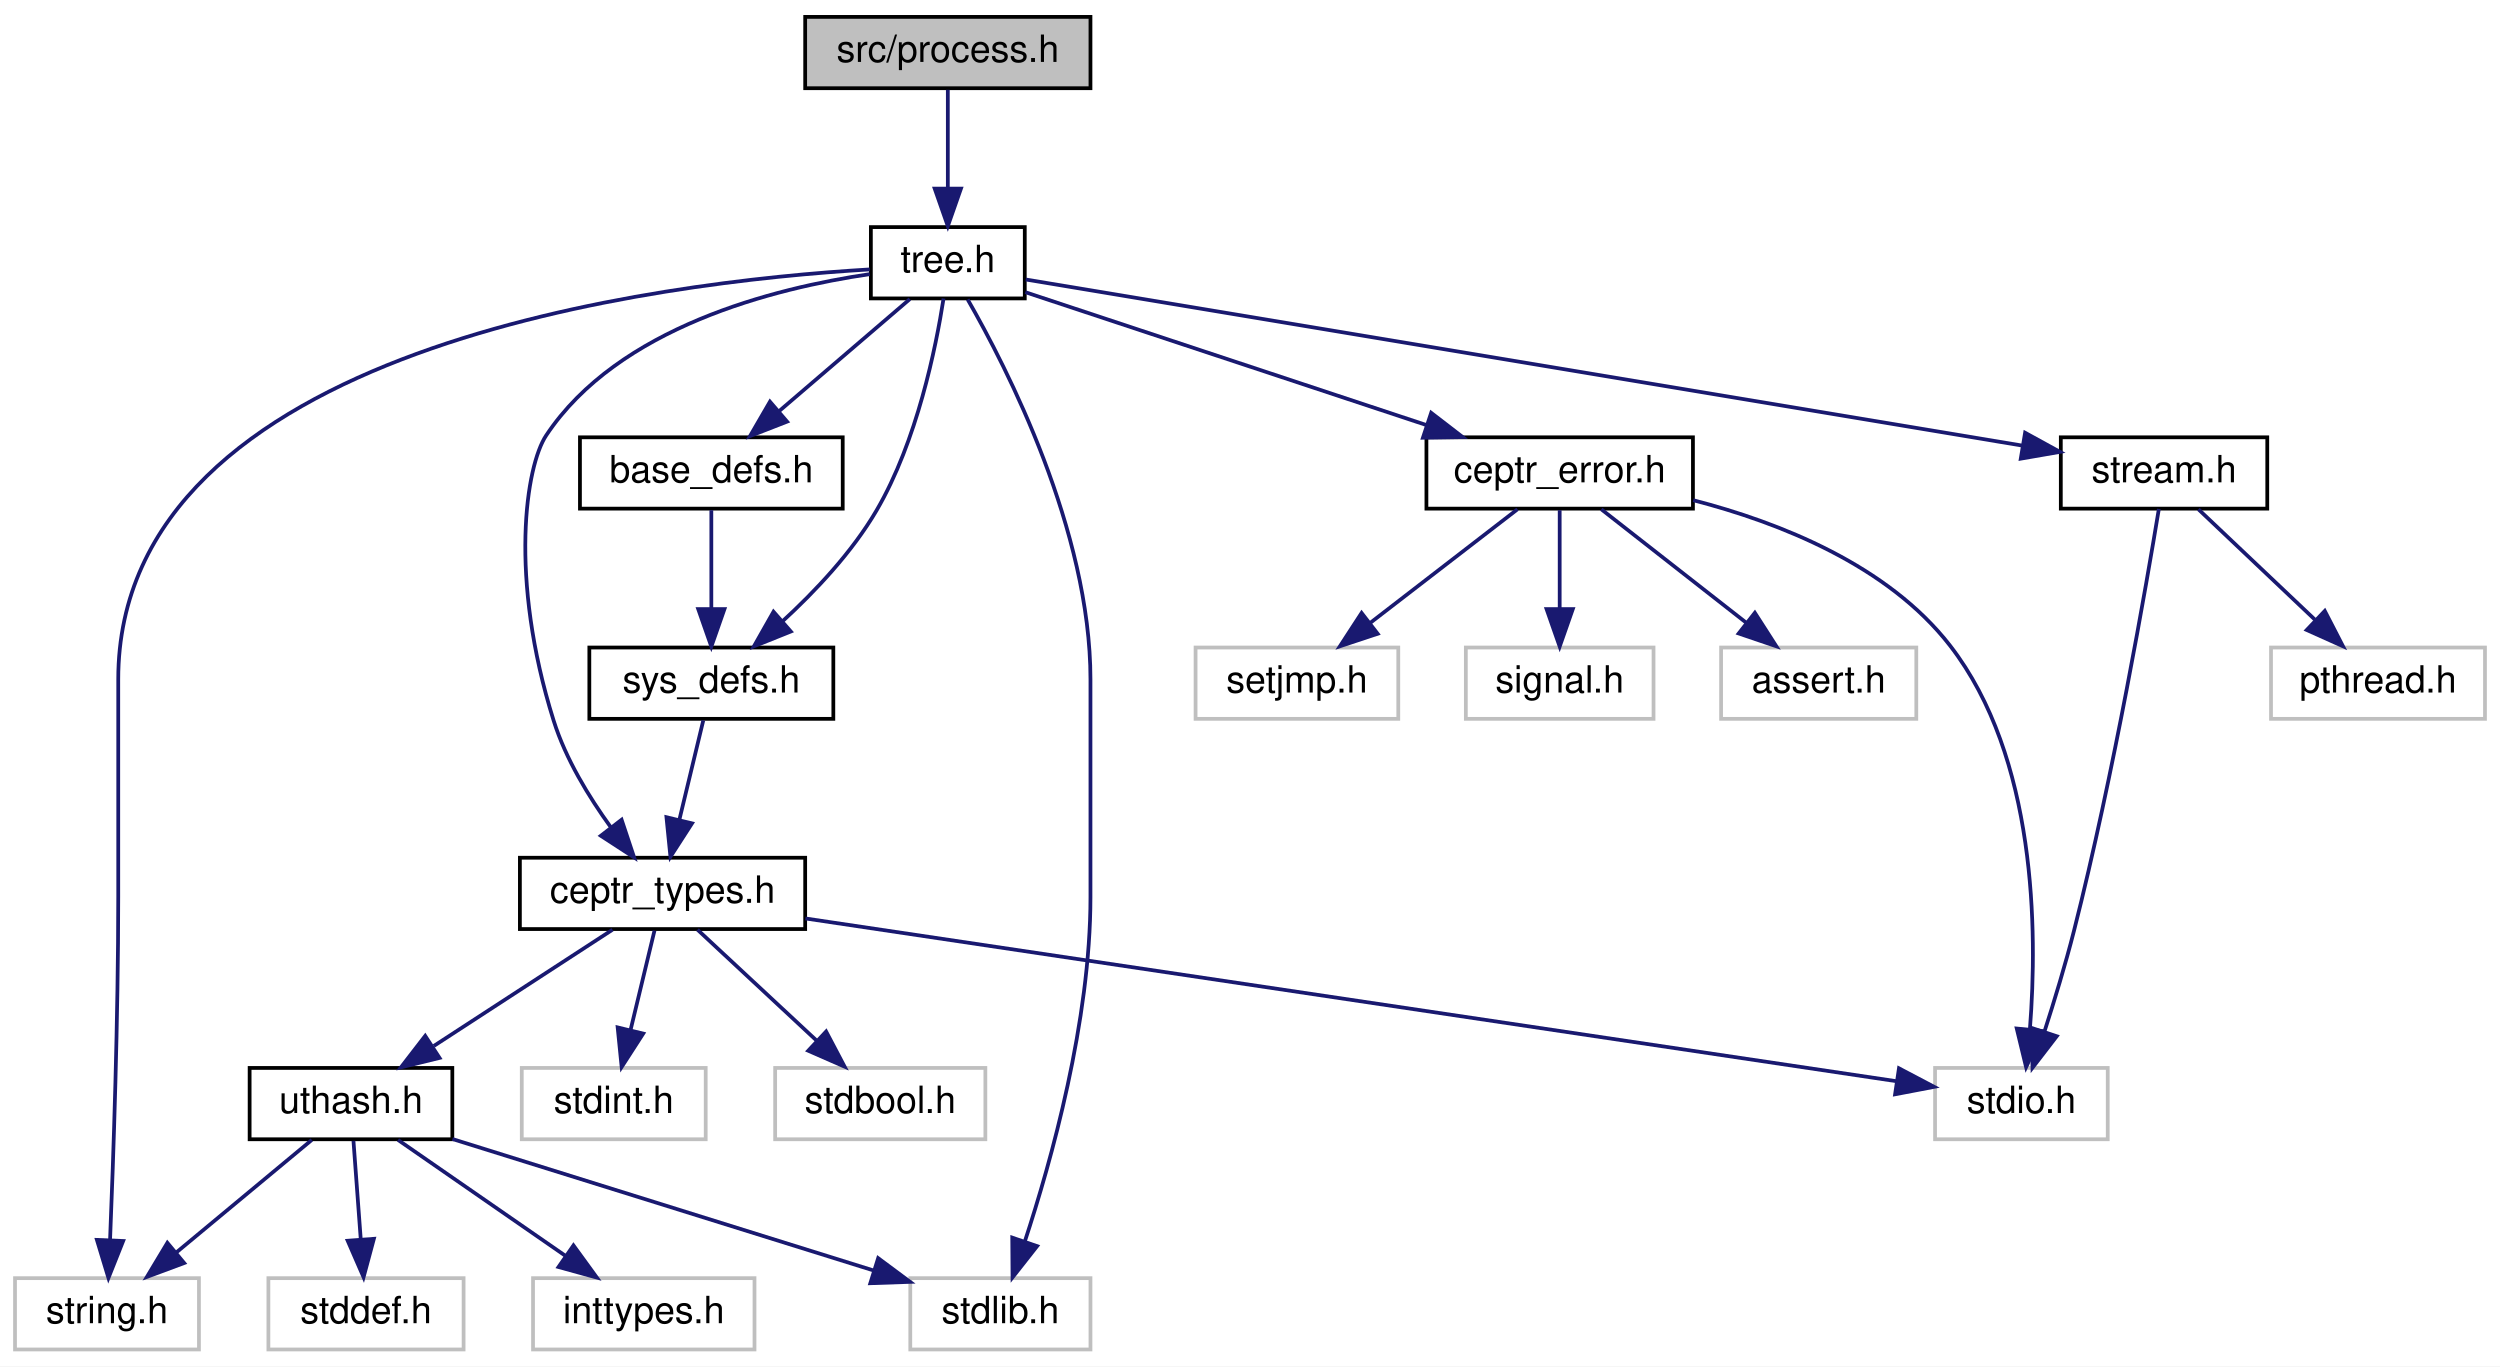
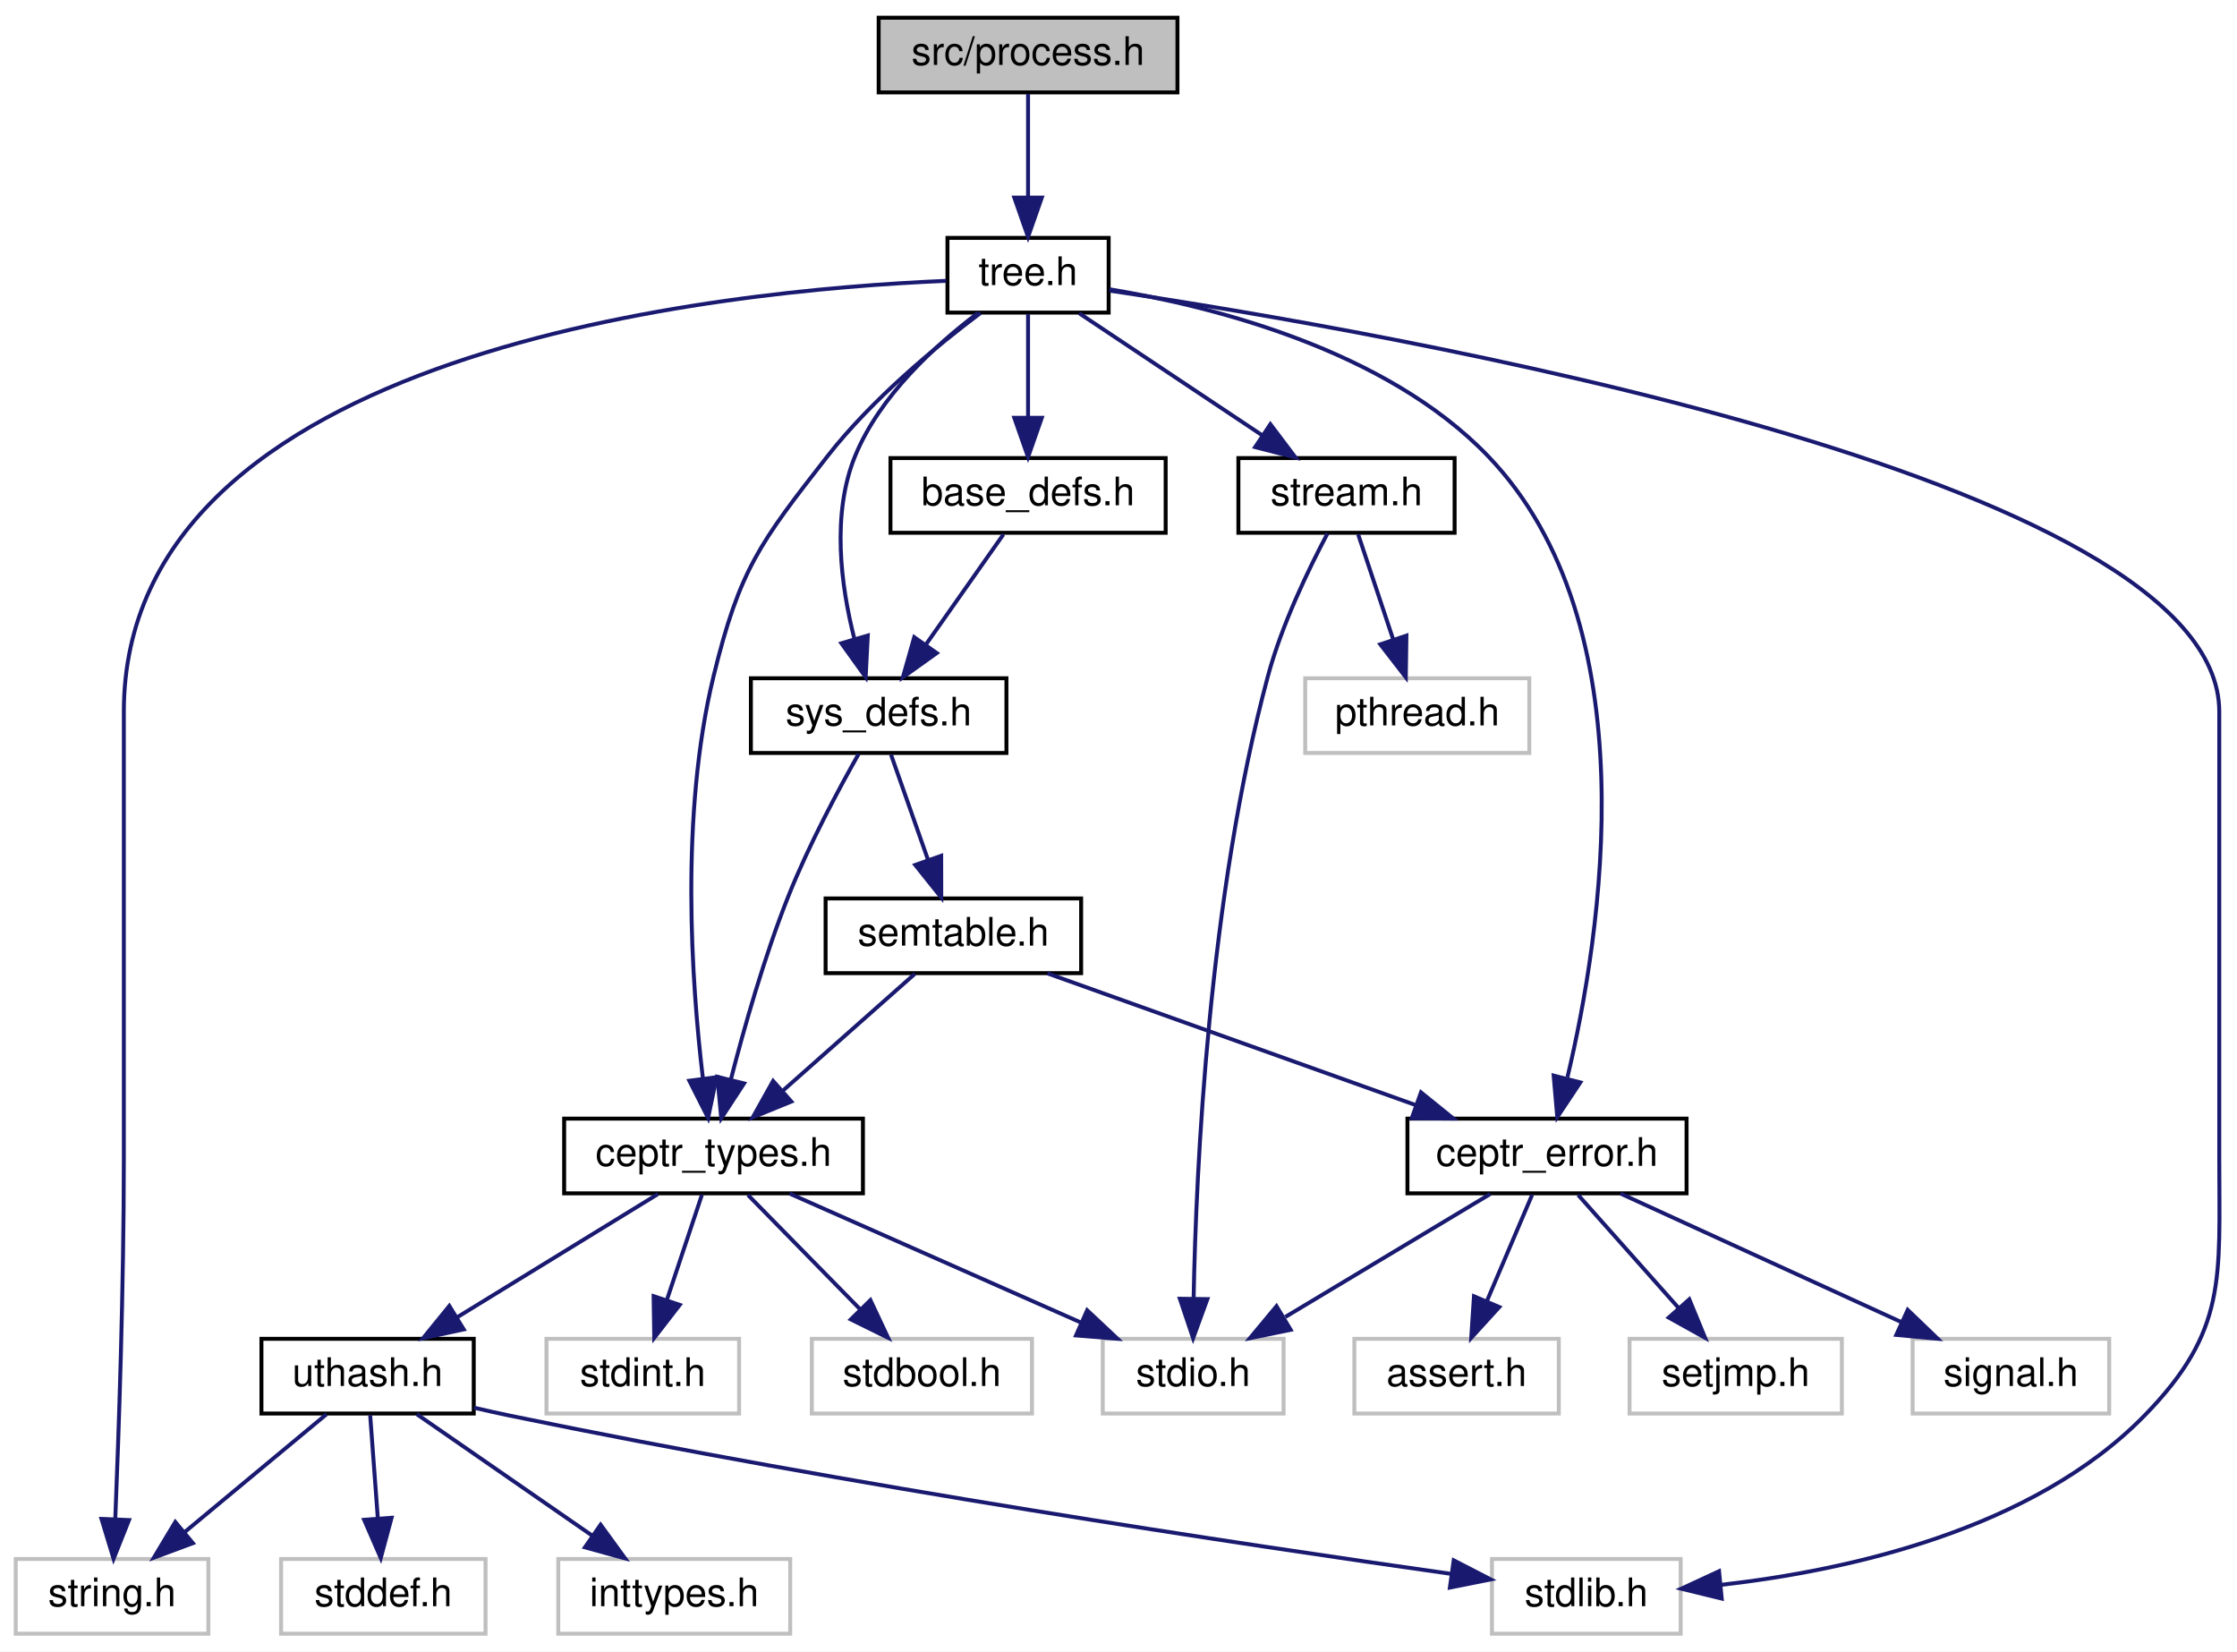
- <svg xmlns="http://www.w3.org/2000/svg" xmlns:xlink="http://www.w3.org/1999/xlink" width="666pt" height="364pt" viewBox="0.00 0.00 666.00 364.00">
-   <g id="graph0" class="graph" transform="scale(1 1) rotate(0) translate(4 360)">
-     <polygon fill="white" stroke="none" points="-4,4 -4,-360 662,-360 662,4 -4,4" />
+ <svg xmlns="http://www.w3.org/2000/svg" xmlns:xlink="http://www.w3.org/1999/xlink" width="569pt" height="420pt" viewBox="0.00 0.00 569.01 420.00">
+   <g id="graph0" class="graph" transform="scale(1 1) rotate(0) translate(4 416)">
+     <polygon fill="white" stroke="none" points="-4,4 -4,-416 565.01,-416 565.01,4 -4,4" />
    <g id="node1" class="node">
-       <polygon fill="#bfbfbf" stroke="black" points="210.5,-336.5 210.5,-355.5 286.5,-355.5 286.5,-336.5 210.5,-336.5" />
-       <text text-anchor="middle" x="248.5" y="-343.5" font-family="Helvetica,sans-Serif" font-size="10.00">src/process.h</text>
+       <polygon fill="#bfbfbf" stroke="black" points="219.5,-392.5 219.5,-411.5 295.5,-411.5 295.5,-392.5 219.5,-392.5" />
+       <text text-anchor="middle" x="257.5" y="-399.5" font-family="Helvetica,sans-Serif" font-size="10.00">src/process.h</text>
    </g>
    <g id="node2" class="node">
      <g id="a_node2">
        <a xlink:href="tree_8h.html" target="_top" xlink:title="semantic trees header file ">
-           <polygon fill="white" stroke="black" points="228,-280.5 228,-299.5 269,-299.5 269,-280.5 228,-280.5" />
-           <text text-anchor="middle" x="248.5" y="-287.5" font-family="Helvetica,sans-Serif" font-size="10.00">tree.h</text>
+           <polygon fill="white" stroke="black" points="237,-336.5 237,-355.5 278,-355.5 278,-336.5 237,-336.5" />
+           <text text-anchor="middle" x="257.5" y="-343.5" font-family="Helvetica,sans-Serif" font-size="10.00">tree.h</text>
        </a>
      </g>
    </g>
    <g id="edge1" class="edge">
-       <path fill="none" stroke="midnightblue" d="M248.5,-336.083C248.5,-329.006 248.5,-318.861 248.5,-309.986" />
-       <polygon fill="midnightblue" stroke="midnightblue" points="252,-309.751 248.5,-299.751 245,-309.751 252,-309.751" />
+       <path fill="none" stroke="midnightblue" d="M257.5,-392.083C257.5,-385.006 257.5,-374.861 257.5,-365.986" />
+       <polygon fill="midnightblue" stroke="midnightblue" points="261,-365.751 257.5,-355.751 254,-365.751 261,-365.751" />
    </g>
    <g id="node3" class="node">
      <polygon fill="white" stroke="#bfbfbf" points="0,-0.5 0,-19.5 49,-19.5 49,-0.5 0,-0.5" />
      <text text-anchor="middle" x="24.5" y="-7.5" font-family="Helvetica,sans-Serif" font-size="10.00">string.h</text>
    </g>
    <g id="edge2" class="edge">
-       <path fill="none" stroke="midnightblue" d="M227.709,-288.227C172.694,-284.965 27.5,-267.93 27.5,-179 27.5,-179 27.5,-179 27.5,-121 27.5,-88.936 26.21,-51.634 25.322,-29.745" />
+       <path fill="none" stroke="midnightblue" d="M236.683,-344.576C180.067,-342.214 27.5,-327.287 27.5,-235 27.5,-235 27.5,-235 27.5,-121 27.5,-88.936 26.21,-51.634 25.322,-29.745" />
      <polygon fill="midnightblue" stroke="midnightblue" points="28.811,-29.399 24.892,-19.556 21.817,-29.694 28.811,-29.399" />
    </g>
    <g id="node4" class="node">
-       <polygon fill="white" stroke="#bfbfbf" points="238.5,-0.5 238.5,-19.5 286.5,-19.5 286.5,-0.5 238.5,-0.5" />
-       <text text-anchor="middle" x="262.5" y="-7.5" font-family="Helvetica,sans-Serif" font-size="10.00">stdlib.h</text>
+       <polygon fill="white" stroke="#bfbfbf" points="375.5,-0.5 375.5,-19.5 423.5,-19.5 423.5,-0.5 375.5,-0.5" />
+       <text text-anchor="middle" x="399.5" y="-7.5" font-family="Helvetica,sans-Serif" font-size="10.00">stdlib.h</text>
    </g>
    <g id="edge3" class="edge">
-       <path fill="none" stroke="midnightblue" d="M253.784,-280.231C264.225,-262.043 286.5,-218.601 286.5,-179 286.5,-179 286.5,-179 286.5,-121 286.5,-88.059 276.099,-50.818 268.991,-29.214" />
-       <polygon fill="midnightblue" stroke="midnightblue" points="272.285,-28.028 265.737,-19.699 265.662,-30.294 272.285,-28.028" />
+       <path fill="none" stroke="midnightblue" d="M278.326,-342.069C346.783,-331.857 560.5,-295.161 560.5,-235 560.5,-235 560.5,-235 560.5,-121 560.5,-90.902 562.542,-77.52 541.5,-56 513.074,-26.927 466.002,-16.591 433.91,-12.944" />
+       <polygon fill="midnightblue" stroke="midnightblue" points="433.941,-9.43 423.65,-11.946 433.264,-16.397 433.941,-9.43" />
    </g>
    <g id="node5" class="node">
      <g id="a_node5">
        <a xlink:href="ceptr__error_8h_source.html" target="_top" xlink:title="ceptr_error.h">
-           <polygon fill="white" stroke="black" points="376,-224.5 376,-243.5 447,-243.5 447,-224.5 376,-224.5" />
-           <text text-anchor="middle" x="411.5" y="-231.5" font-family="Helvetica,sans-Serif" font-size="10.00">ceptr_error.h</text>
+           <polygon fill="white" stroke="black" points="354,-112.5 354,-131.5 425,-131.5 425,-112.5 354,-112.5" />
+           <text text-anchor="middle" x="389.5" y="-119.5" font-family="Helvetica,sans-Serif" font-size="10.00">ceptr_error.h</text>
        </a>
      </g>
    </g>
    <g id="edge4" class="edge">
-       <path fill="none" stroke="midnightblue" d="M269.144,-282.161C296.006,-273.262 343.359,-257.574 376.029,-246.751" />
-       <polygon fill="midnightblue" stroke="midnightblue" points="377.266,-250.028 385.658,-243.561 375.065,-243.384 377.266,-250.028" />
+       <path fill="none" stroke="midnightblue" d="M278.196,-342.438C304.155,-338.156 348.416,-327.151 374.5,-300 415.757,-257.056 403.308,-178.189 394.7,-142.027" />
+       <polygon fill="midnightblue" stroke="midnightblue" points="397.977,-140.711 392.113,-131.886 391.194,-142.441 397.977,-140.711" />
    </g>
    <g id="node10" class="node">
      <g id="a_node10">
        <a xlink:href="sys__defs_8h.html" target="_top" xlink:title="Defines types and vars for system defined semantics. ">
-           <polygon fill="white" stroke="black" points="153,-168.5 153,-187.5 218,-187.5 218,-168.5 153,-168.5" />
-           <text text-anchor="middle" x="185.5" y="-175.5" font-family="Helvetica,sans-Serif" font-size="10.00">sys_defs.h</text>
+           <polygon fill="white" stroke="black" points="187,-224.5 187,-243.5 252,-243.5 252,-224.5 187,-224.5" />
+           <text text-anchor="middle" x="219.5" y="-231.5" font-family="Helvetica,sans-Serif" font-size="10.00">sys_defs.h</text>
        </a>
      </g>
    </g>
    <g id="edge9" class="edge">
-       <path fill="none" stroke="midnightblue" d="M247.363,-280.476C245.349,-267.531 240.304,-242.47 229.5,-224 222.995,-212.88 213.149,-202.457 204.419,-194.448" />
-       <polygon fill="midnightblue" stroke="midnightblue" points="206.674,-191.771 196.843,-187.821 202.065,-197.04 206.674,-191.771" />
+       <path fill="none" stroke="midnightblue" d="M244.719,-336.369C234.106,-328.36 219.769,-315.379 213.5,-300 207.484,-285.242 209.888,-267.084 213.277,-253.715" />
+       <polygon fill="midnightblue" stroke="midnightblue" points="216.732,-254.371 216.192,-243.79 210.015,-252.399 216.732,-254.371" />
    </g>
    <g id="node11" class="node">
      <g id="a_node11">
        <a xlink:href="ceptr__types_8h_source.html" target="_top" xlink:title="ceptr_types.h">
-           <polygon fill="white" stroke="black" points="134.5,-112.5 134.5,-131.5 210.5,-131.5 210.5,-112.5 134.5,-112.5" />
-           <text text-anchor="middle" x="172.5" y="-119.5" font-family="Helvetica,sans-Serif" font-size="10.00">ceptr_types.h</text>
-         </a>
-       </g>
-     </g>
-     <g id="edge21" class="edge">
-       <path fill="none" stroke="midnightblue" d="M227.694,-286.97C202.388,-283.261 160.679,-272.872 141.5,-244 136.141,-235.932 131.469,-206.339 143.5,-168 146.695,-157.82 152.856,-147.721 158.68,-139.678" />
-       <polygon fill="midnightblue" stroke="midnightblue" points="161.595,-141.629 164.937,-131.575 156.055,-137.35 161.595,-141.629" />
+           <polygon fill="white" stroke="black" points="139.5,-112.5 139.5,-131.5 215.5,-131.5 215.5,-112.5 139.5,-112.5" />
+           <text text-anchor="middle" x="177.5" y="-119.5" font-family="Helvetica,sans-Serif" font-size="10.00">ceptr_types.h</text>
+         </a>
+       </g>
+     </g>
+     <g id="edge24" class="edge">
+       <path fill="none" stroke="midnightblue" d="M245.423,-336.412C234.294,-328.054 217.835,-314.52 206.5,-300 189.253,-277.907 184.133,-271.232 177.5,-244 168.913,-208.744 171.914,-165.977 174.775,-141.886" />
+       <polygon fill="midnightblue" stroke="midnightblue" points="178.284,-142.045 176.116,-131.675 171.343,-141.133 178.284,-142.045" />
+     </g>
+     <g id="node18" class="node">
+       <g id="a_node18">
+         <a xlink:href="base__defs_8h.html" target="_top" xlink:title="auto-generated system definitions ">
+           <polygon fill="white" stroke="black" points="222.5,-280.5 222.5,-299.5 292.5,-299.5 292.5,-280.5 222.5,-280.5" />
+           <text text-anchor="middle" x="257.5" y="-287.5" font-family="Helvetica,sans-Serif" font-size="10.00">base_defs.h</text>
+         </a>
+       </g>
+     </g>
+     <g id="edge22" class="edge">
+       <path fill="none" stroke="midnightblue" d="M257.5,-336.083C257.5,-329.006 257.5,-318.861 257.5,-309.986" />
+       <polygon fill="midnightblue" stroke="midnightblue" points="261,-309.751 257.5,-299.751 254,-309.751 261,-309.751" />
+     </g>
+     <g id="node19" class="node">
+       <g id="a_node19">
+         <a xlink:href="stream_8h.html" target="_top" xlink:title="streams abstraction header file ">
+           <polygon fill="white" stroke="black" points="311,-280.5 311,-299.5 366,-299.5 366,-280.5 311,-280.5" />
+           <text text-anchor="middle" x="338.5" y="-287.5" font-family="Helvetica,sans-Serif" font-size="10.00">stream.h</text>
+         </a>
+       </g>
+     </g>
+     <g id="edge25" class="edge">
+       <path fill="none" stroke="midnightblue" d="M270.514,-336.324C283.032,-327.979 302.182,-315.212 316.971,-305.352" />
+       <polygon fill="midnightblue" stroke="midnightblue" points="319.139,-308.114 325.518,-299.655 315.256,-302.289 319.139,-308.114" />
+     </g>
+     <g id="node6" class="node">
+       <polygon fill="white" stroke="#bfbfbf" points="276.5,-56.5 276.5,-75.5 322.5,-75.5 322.5,-56.5 276.5,-56.5" />
+       <text text-anchor="middle" x="299.5" y="-63.5" font-family="Helvetica,sans-Serif" font-size="10.00">stdio.h</text>
+     </g>
+     <g id="edge5" class="edge">
+       <path fill="none" stroke="midnightblue" d="M375.04,-112.324C361,-103.9 339.452,-90.971 322.957,-81.074" />
+       <polygon fill="midnightblue" stroke="midnightblue" points="324.3,-77.798 313.924,-75.654 320.698,-83.801 324.3,-77.798" />
+     </g>
+     <g id="node7" class="node">
+       <polygon fill="white" stroke="#bfbfbf" points="482.5,-56.5 482.5,-75.5 532.5,-75.5 532.5,-56.5 482.5,-56.5" />
+       <text text-anchor="middle" x="507.5" y="-63.5" font-family="Helvetica,sans-Serif" font-size="10.00">signal.h</text>
+     </g>
+     <g id="edge6" class="edge">
+       <path fill="none" stroke="midnightblue" d="M408.197,-112.444C427.444,-103.636 457.652,-89.812 479.7,-79.722" />
+       <polygon fill="midnightblue" stroke="midnightblue" points="481.253,-82.86 488.89,-75.516 478.34,-76.495 481.253,-82.86" />
+     </g>
+     <g id="node8" class="node">
+       <polygon fill="white" stroke="#bfbfbf" points="340.5,-56.5 340.5,-75.5 392.5,-75.5 392.5,-56.5 340.5,-56.5" />
+       <text text-anchor="middle" x="366.5" y="-63.5" font-family="Helvetica,sans-Serif" font-size="10.00">assert.h</text>
+     </g>
+     <g id="edge7" class="edge">
+       <path fill="none" stroke="midnightblue" d="M385.702,-112.083C382.587,-104.77 378.077,-94.181 374.211,-85.103" />
+       <polygon fill="midnightblue" stroke="midnightblue" points="377.366,-83.58 370.227,-75.751 370.926,-86.323 377.366,-83.58" />
+     </g>
+     <g id="node9" class="node">
+       <polygon fill="white" stroke="#bfbfbf" points="410.5,-56.5 410.5,-75.5 464.5,-75.5 464.5,-56.5 410.5,-56.5" />
+       <text text-anchor="middle" x="437.5" y="-63.5" font-family="Helvetica,sans-Serif" font-size="10.00">setjmp.h</text>
+     </g>
+     <g id="edge8" class="edge">
+       <path fill="none" stroke="midnightblue" d="M397.426,-112.083C404.346,-104.298 414.565,-92.802 422.952,-83.367" />
+       <polygon fill="midnightblue" stroke="midnightblue" points="425.694,-85.55 429.721,-75.751 420.462,-80.9 425.694,-85.55" />
+     </g>
+     <g id="edge10" class="edge">
+       <path fill="none" stroke="midnightblue" d="M214.411,-224.265C209.374,-215.362 201.687,-201.045 196.5,-188 190.391,-172.637 185.261,-154.538 181.877,-141.346" />
+       <polygon fill="midnightblue" stroke="midnightblue" points="185.261,-140.452 179.462,-131.585 178.466,-142.133 185.261,-140.452" />
    </g>
    <g id="node17" class="node">
      <g id="a_node17">
-         <a xlink:href="base__defs_8h.html" target="_top" xlink:title="auto-generated system definitions ">
-           <polygon fill="white" stroke="black" points="150.5,-224.5 150.5,-243.5 220.5,-243.5 220.5,-224.5 150.5,-224.5" />
-           <text text-anchor="middle" x="185.5" y="-231.5" font-family="Helvetica,sans-Serif" font-size="10.00">base_defs.h</text>
+         <a xlink:href="semtable_8h.html" target="_top" xlink:title="header file for table for coordinating meaning across a vmhost ">
+           <polygon fill="white" stroke="black" points="206,-168.5 206,-187.5 271,-187.5 271,-168.5 206,-168.5" />
+           <text text-anchor="middle" x="238.5" y="-175.5" font-family="Helvetica,sans-Serif" font-size="10.00">semtable.h</text>
        </a>
      </g>
    </g>
    <g id="edge19" class="edge">
-       <path fill="none" stroke="midnightblue" d="M238.378,-280.324C228.974,-272.263 214.756,-260.077 203.431,-250.369" />
-       <polygon fill="midnightblue" stroke="midnightblue" points="205.677,-247.684 195.806,-243.834 201.121,-252.999 205.677,-247.684" />
-     </g>
-     <g id="node18" class="node">
-       <g id="a_node18">
-         <a xlink:href="stream_8h.html" target="_top" xlink:title="streams abstraction header file ">
-           <polygon fill="white" stroke="black" points="545,-224.5 545,-243.5 600,-243.5 600,-224.5 545,-224.5" />
-           <text text-anchor="middle" x="572.5" y="-231.5" font-family="Helvetica,sans-Serif" font-size="10.00">stream.h</text>
-         </a>
-       </g>
-     </g>
-     <g id="edge22" class="edge">
-       <path fill="none" stroke="midnightblue" d="M269.261,-285.54C322.799,-276.617 466.142,-252.726 534.811,-241.281" />
-       <polygon fill="midnightblue" stroke="midnightblue" points="535.486,-244.717 544.774,-239.621 534.335,-237.813 535.486,-244.717" />
-     </g>
-     <g id="node6" class="node">
-       <polygon fill="white" stroke="#bfbfbf" points="511.5,-56.5 511.5,-75.5 557.5,-75.5 557.5,-56.5 511.5,-56.5" />
-       <text text-anchor="middle" x="534.5" y="-63.5" font-family="Helvetica,sans-Serif" font-size="10.00">stdio.h</text>
-     </g>
-     <g id="edge5" class="edge">
-       <path fill="none" stroke="midnightblue" d="M447.073,-226.747C470.161,-220.78 498.934,-209.385 515.5,-188 538.537,-158.261 538.808,-111.842 536.777,-85.997" />
-       <polygon fill="midnightblue" stroke="midnightblue" points="540.226,-85.31 535.755,-75.704 533.26,-86.001 540.226,-85.31" />
-     </g>
-     <g id="node7" class="node">
-       <polygon fill="white" stroke="#bfbfbf" points="386.5,-168.5 386.5,-187.5 436.5,-187.5 436.5,-168.5 386.5,-168.5" />
-       <text text-anchor="middle" x="411.5" y="-175.5" font-family="Helvetica,sans-Serif" font-size="10.00">signal.h</text>
-     </g>
-     <g id="edge6" class="edge">
-       <path fill="none" stroke="midnightblue" d="M411.5,-224.083C411.5,-217.006 411.5,-206.861 411.5,-197.986" />
-       <polygon fill="midnightblue" stroke="midnightblue" points="415,-197.751 411.5,-187.751 408,-197.751 415,-197.751" />
-     </g>
-     <g id="node8" class="node">
-       <polygon fill="white" stroke="#bfbfbf" points="454.5,-168.5 454.5,-187.5 506.5,-187.5 506.5,-168.5 454.5,-168.5" />
-       <text text-anchor="middle" x="480.5" y="-175.5" font-family="Helvetica,sans-Serif" font-size="10.00">assert.h</text>
-     </g>
-     <g id="edge7" class="edge">
-       <path fill="none" stroke="midnightblue" d="M422.586,-224.324C432.986,-216.185 448.761,-203.839 461.222,-194.087" />
-       <polygon fill="midnightblue" stroke="midnightblue" points="463.494,-196.753 469.212,-187.834 459.18,-191.241 463.494,-196.753" />
-     </g>
-     <g id="node9" class="node">
-       <polygon fill="white" stroke="#bfbfbf" points="314.5,-168.5 314.5,-187.5 368.5,-187.5 368.5,-168.5 314.5,-168.5" />
-       <text text-anchor="middle" x="341.5" y="-175.5" font-family="Helvetica,sans-Serif" font-size="10.00">setjmp.h</text>
-     </g>
-     <g id="edge8" class="edge">
-       <path fill="none" stroke="midnightblue" d="M400.253,-224.324C389.703,-216.185 373.699,-203.839 361.058,-194.087" />
-       <polygon fill="midnightblue" stroke="midnightblue" points="363.007,-191.171 352.951,-187.834 358.731,-196.713 363.007,-191.171" />
-     </g>
-     <g id="edge10" class="edge">
-       <path fill="none" stroke="midnightblue" d="M183.353,-168.083C181.631,-160.927 179.153,-150.635 177,-141.691" />
-       <polygon fill="midnightblue" stroke="midnightblue" points="180.35,-140.654 174.607,-131.751 173.545,-142.293 180.35,-140.654" />
+       <path fill="none" stroke="midnightblue" d="M222.637,-224.083C225.183,-216.849 228.856,-206.409 232.027,-197.397" />
+       <polygon fill="midnightblue" stroke="midnightblue" points="235.403,-198.346 235.421,-187.751 228.8,-196.023 235.403,-198.346" />
    </g>
    <g id="edge12" class="edge">
-       <path fill="none" stroke="midnightblue" d="M210.556,-115.323C281.72,-104.708 433.823,-82.018 501.198,-71.968" />
-       <polygon fill="midnightblue" stroke="midnightblue" points="501.884,-75.404 511.258,-70.467 500.851,-68.481 501.884,-75.404" />
+       <path fill="none" stroke="midnightblue" d="M196.831,-112.444C216.82,-103.596 248.243,-89.688 271.064,-79.587" />
+       <polygon fill="midnightblue" stroke="midnightblue" points="272.532,-82.764 280.259,-75.516 269.698,-76.364 272.532,-82.764" />
    </g>
    <g id="node12" class="node">
      <polygon fill="white" stroke="#bfbfbf" points="135,-56.5 135,-75.5 184,-75.5 184,-56.5 135,-56.5" />
      <text text-anchor="middle" x="159.5" y="-63.5" font-family="Helvetica,sans-Serif" font-size="10.00">stdint.h</text>
    </g>
    <g id="edge11" class="edge">
-       <path fill="none" stroke="midnightblue" d="M170.353,-112.083C168.631,-104.927 166.153,-94.635 164,-85.691" />
-       <polygon fill="midnightblue" stroke="midnightblue" points="167.35,-84.654 161.607,-75.751 160.545,-86.293 167.35,-84.654" />
+       <path fill="none" stroke="midnightblue" d="M174.528,-112.083C172.116,-104.849 168.636,-94.409 165.632,-85.397" />
+       <polygon fill="midnightblue" stroke="midnightblue" points="168.9,-84.131 162.417,-75.751 162.259,-86.345 168.9,-84.131" />
    </g>
    <g id="node13" class="node">
      <g id="a_node13">
        <a xlink:href="uthash_8h_source.html" target="_top" xlink:title="uthash.h">
          <polygon fill="white" stroke="black" points="62.5,-56.5 62.5,-75.5 116.5,-75.5 116.5,-56.5 62.5,-56.5" />
          <text text-anchor="middle" x="89.5" y="-63.5" font-family="Helvetica,sans-Serif" font-size="10.00">uthash.h</text>
        </a>
      </g>
    </g>
    <g id="edge13" class="edge">
-       <path fill="none" stroke="midnightblue" d="M159.165,-112.324C146.338,-103.979 126.715,-91.212 111.56,-81.352" />
-       <polygon fill="midnightblue" stroke="midnightblue" points="113.093,-78.174 102.802,-75.654 109.276,-84.042 113.093,-78.174" />
+       <path fill="none" stroke="midnightblue" d="M163.361,-112.324C149.634,-103.9 128.564,-90.971 112.436,-81.074" />
+       <polygon fill="midnightblue" stroke="midnightblue" points="113.957,-77.902 103.604,-75.654 110.296,-83.868 113.957,-77.902" />
    </g>
    <g id="node16" class="node">
      <polygon fill="white" stroke="#bfbfbf" points="202.5,-56.5 202.5,-75.5 258.5,-75.5 258.5,-56.5 202.5,-56.5" />
      <text text-anchor="middle" x="230.5" y="-63.5" font-family="Helvetica,sans-Serif" font-size="10.00">stdbool.h</text>
    </g>
    <g id="edge18" class="edge">
-       <path fill="none" stroke="midnightblue" d="M181.819,-112.324C190.393,-104.341 203.312,-92.313 213.688,-82.653" />
-       <polygon fill="midnightblue" stroke="midnightblue" points="216.078,-85.21 221.012,-75.834 211.308,-80.087 216.078,-85.21" />
+       <path fill="none" stroke="midnightblue" d="M186.252,-112.083C193.97,-104.22 205.405,-92.569 214.717,-83.081" />
+       <polygon fill="midnightblue" stroke="midnightblue" points="217.404,-85.34 221.911,-75.751 212.408,-80.436 217.404,-85.34" />
    </g>
    <g id="edge14" class="edge">
      <path fill="none" stroke="midnightblue" d="M79.057,-56.324C69.354,-48.263 54.685,-36.077 43,-26.369" />
      <polygon fill="midnightblue" stroke="midnightblue" points="45.062,-23.532 35.133,-19.834 40.589,-28.916 45.062,-23.532" />
    </g>
    <g id="edge16" class="edge">
-       <path fill="none" stroke="midnightblue" d="M116.531,-56.562C146.846,-47.1 196.049,-31.742 228.836,-21.508" />
-       <polygon fill="midnightblue" stroke="midnightblue" points="229.942,-24.829 238.445,-18.509 227.856,-18.147 229.942,-24.829" />
+       <path fill="none" stroke="midnightblue" d="M116.572,-57.979C119.576,-57.275 122.598,-56.6 125.5,-56 211.181,-38.285 313.094,-23.07 365.157,-15.715" />
+       <polygon fill="midnightblue" stroke="midnightblue" points="365.769,-19.163 375.186,-14.308 364.797,-12.231 365.769,-19.163" />
    </g>
    <g id="node14" class="node">
      <polygon fill="white" stroke="#bfbfbf" points="67.5,-0.5 67.5,-19.5 119.5,-19.5 119.5,-0.5 67.5,-0.5" />
      <text text-anchor="middle" x="93.5" y="-7.5" font-family="Helvetica,sans-Serif" font-size="10.00">stddef.h</text>
    </g>
    <g id="edge15" class="edge">
      <path fill="none" stroke="midnightblue" d="M90.16,-56.083C90.685,-49.006 91.436,-38.861 92.094,-29.986" />
      <polygon fill="midnightblue" stroke="midnightblue" points="95.603,-29.982 92.852,-19.751 88.623,-29.465 95.603,-29.982" />
    </g>
    <g id="node15" class="node">
      <polygon fill="white" stroke="#bfbfbf" points="138,-0.5 138,-19.5 197,-19.5 197,-0.5 138,-0.5" />
      <text text-anchor="middle" x="167.5" y="-7.5" font-family="Helvetica,sans-Serif" font-size="10.00">inttypes.h</text>
    </g>
    <g id="edge17" class="edge">
      <path fill="none" stroke="midnightblue" d="M102.032,-56.324C114.086,-47.979 132.527,-35.212 146.769,-25.352" />
      <polygon fill="midnightblue" stroke="midnightblue" points="148.769,-28.224 154.999,-19.654 144.785,-22.469 148.769,-28.224" />
    </g>
+     <g id="edge21" class="edge">
+       <path fill="none" stroke="midnightblue" d="M262.426,-168.444C287.719,-159.399 327.802,-145.064 356.18,-134.916" />
+       <polygon fill="midnightblue" stroke="midnightblue" points="357.448,-138.179 365.686,-131.516 355.091,-131.588 357.448,-138.179" />
+     </g>
    <g id="edge20" class="edge">
-       <path fill="none" stroke="midnightblue" d="M185.5,-224.083C185.5,-217.006 185.5,-206.861 185.5,-197.986" />
-       <polygon fill="midnightblue" stroke="midnightblue" points="189,-197.751 185.5,-187.751 182,-197.751 189,-197.751" />
+       <path fill="none" stroke="midnightblue" d="M228.699,-168.324C219.682,-160.341 206.094,-148.313 195.182,-138.653" />
+       <polygon fill="midnightblue" stroke="midnightblue" points="197.287,-135.842 187.479,-131.834 192.647,-141.083 197.287,-135.842" />
    </g>
    <g id="edge23" class="edge">
-       <path fill="none" stroke="midnightblue" d="M571.12,-224.422C567.848,-204.52 559.096,-153.722 548.5,-112 546.231,-103.067 543.249,-93.284 540.62,-85.127" />
-       <polygon fill="midnightblue" stroke="midnightblue" points="543.916,-83.948 537.457,-75.55 537.269,-86.143 543.916,-83.948" />
-     </g>
-     <g id="node19" class="node">
-       <polygon fill="white" stroke="#bfbfbf" points="601,-168.5 601,-187.5 658,-187.5 658,-168.5 601,-168.5" />
-       <text text-anchor="middle" x="629.5" y="-175.5" font-family="Helvetica,sans-Serif" font-size="10.00">pthread.h</text>
-     </g>
-     <g id="edge24" class="edge">
-       <path fill="none" stroke="midnightblue" d="M581.658,-224.324C590.001,-216.42 602.532,-204.548 612.677,-194.938" />
-       <polygon fill="midnightblue" stroke="midnightblue" points="615.323,-197.252 620.175,-187.834 610.509,-192.171 615.323,-197.252" />
+       <path fill="none" stroke="midnightblue" d="M251.225,-280.083C245.858,-272.455 237.982,-261.264 231.421,-251.941" />
+       <polygon fill="midnightblue" stroke="midnightblue" points="234.275,-249.915 225.658,-243.751 228.551,-253.943 234.275,-249.915" />
+     </g>
+     <g id="edge26" class="edge">
+       <path fill="none" stroke="midnightblue" d="M333.67,-280.335C328.976,-271.486 322.051,-257.21 318.5,-244 303.424,-187.912 300.244,-118.791 299.618,-85.995" />
+       <polygon fill="midnightblue" stroke="midnightblue" points="303.113,-85.601 299.486,-75.647 296.114,-85.691 303.113,-85.601" />
+     </g>
+     <g id="node20" class="node">
+       <polygon fill="white" stroke="#bfbfbf" points="328,-224.5 328,-243.5 385,-243.5 385,-224.5 328,-224.5" />
+       <text text-anchor="middle" x="356.5" y="-231.5" font-family="Helvetica,sans-Serif" font-size="10.00">pthread.h</text>
+     </g>
+     <g id="edge27" class="edge">
+       <path fill="none" stroke="midnightblue" d="M341.472,-280.083C343.884,-272.849 347.364,-262.409 350.368,-253.397" />
+       <polygon fill="midnightblue" stroke="midnightblue" points="353.741,-254.345 353.583,-243.751 347.1,-252.131 353.741,-254.345" />
    </g>
  </g>
</svg>
